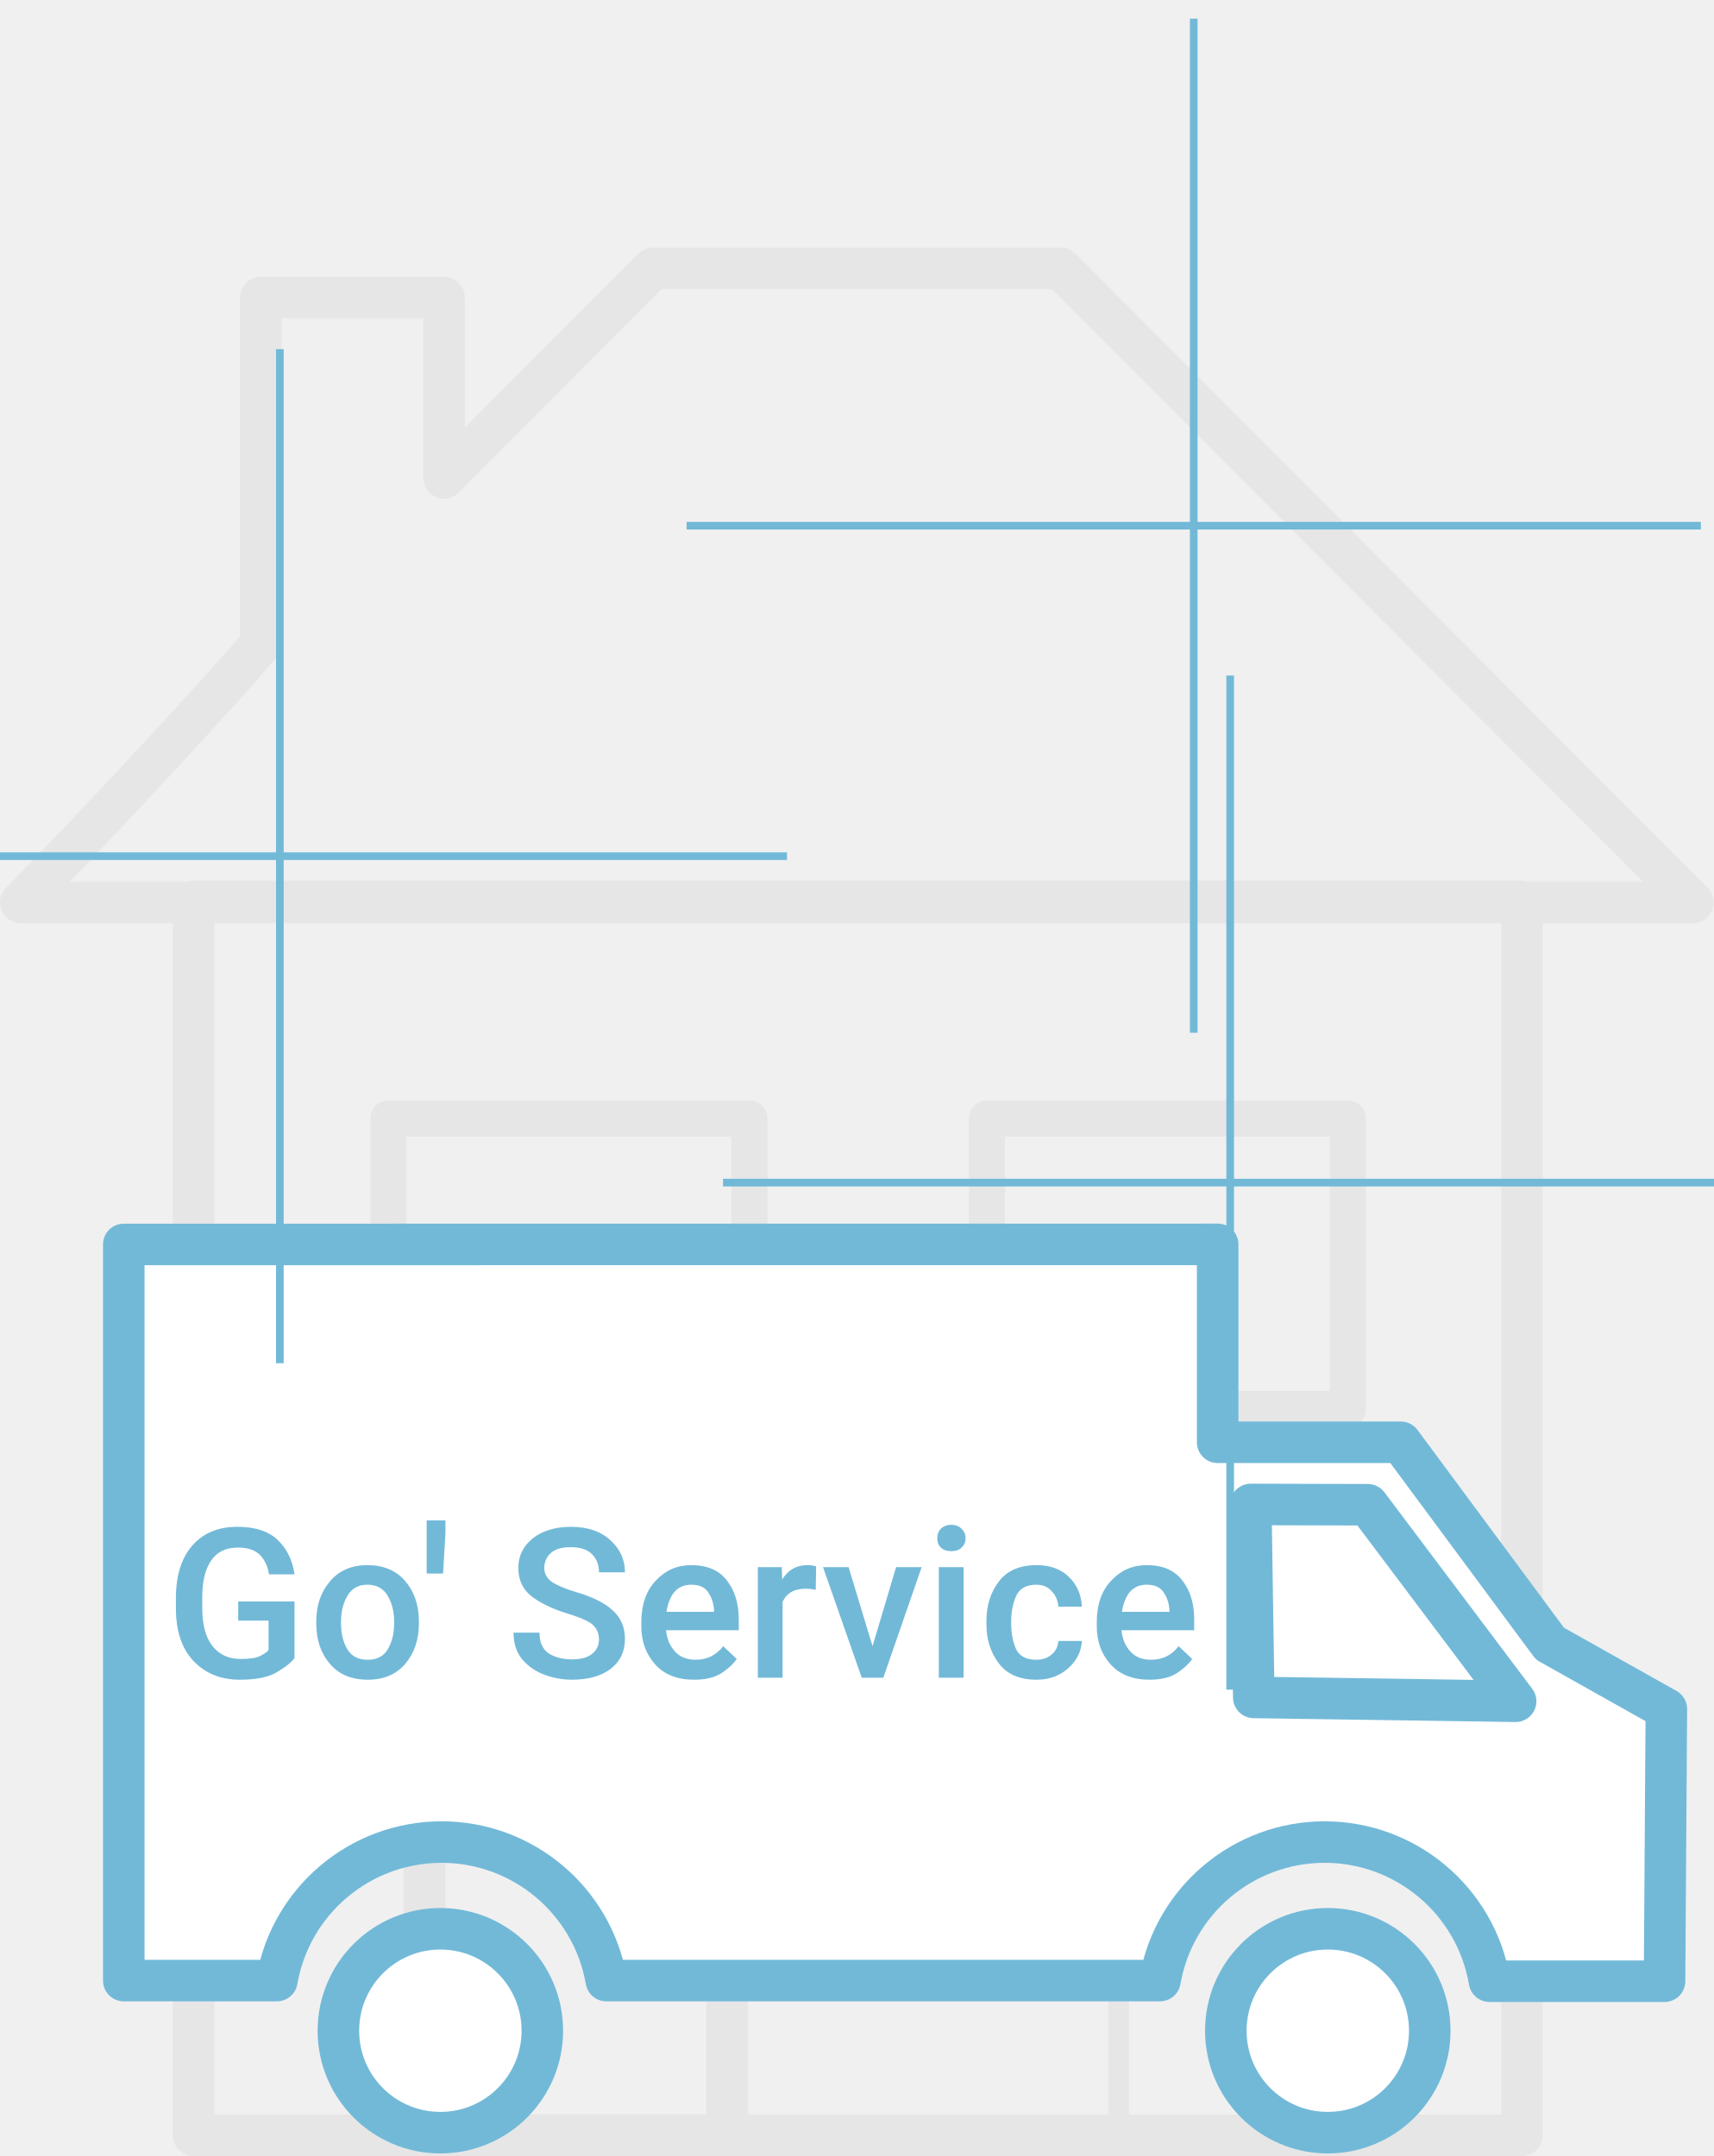
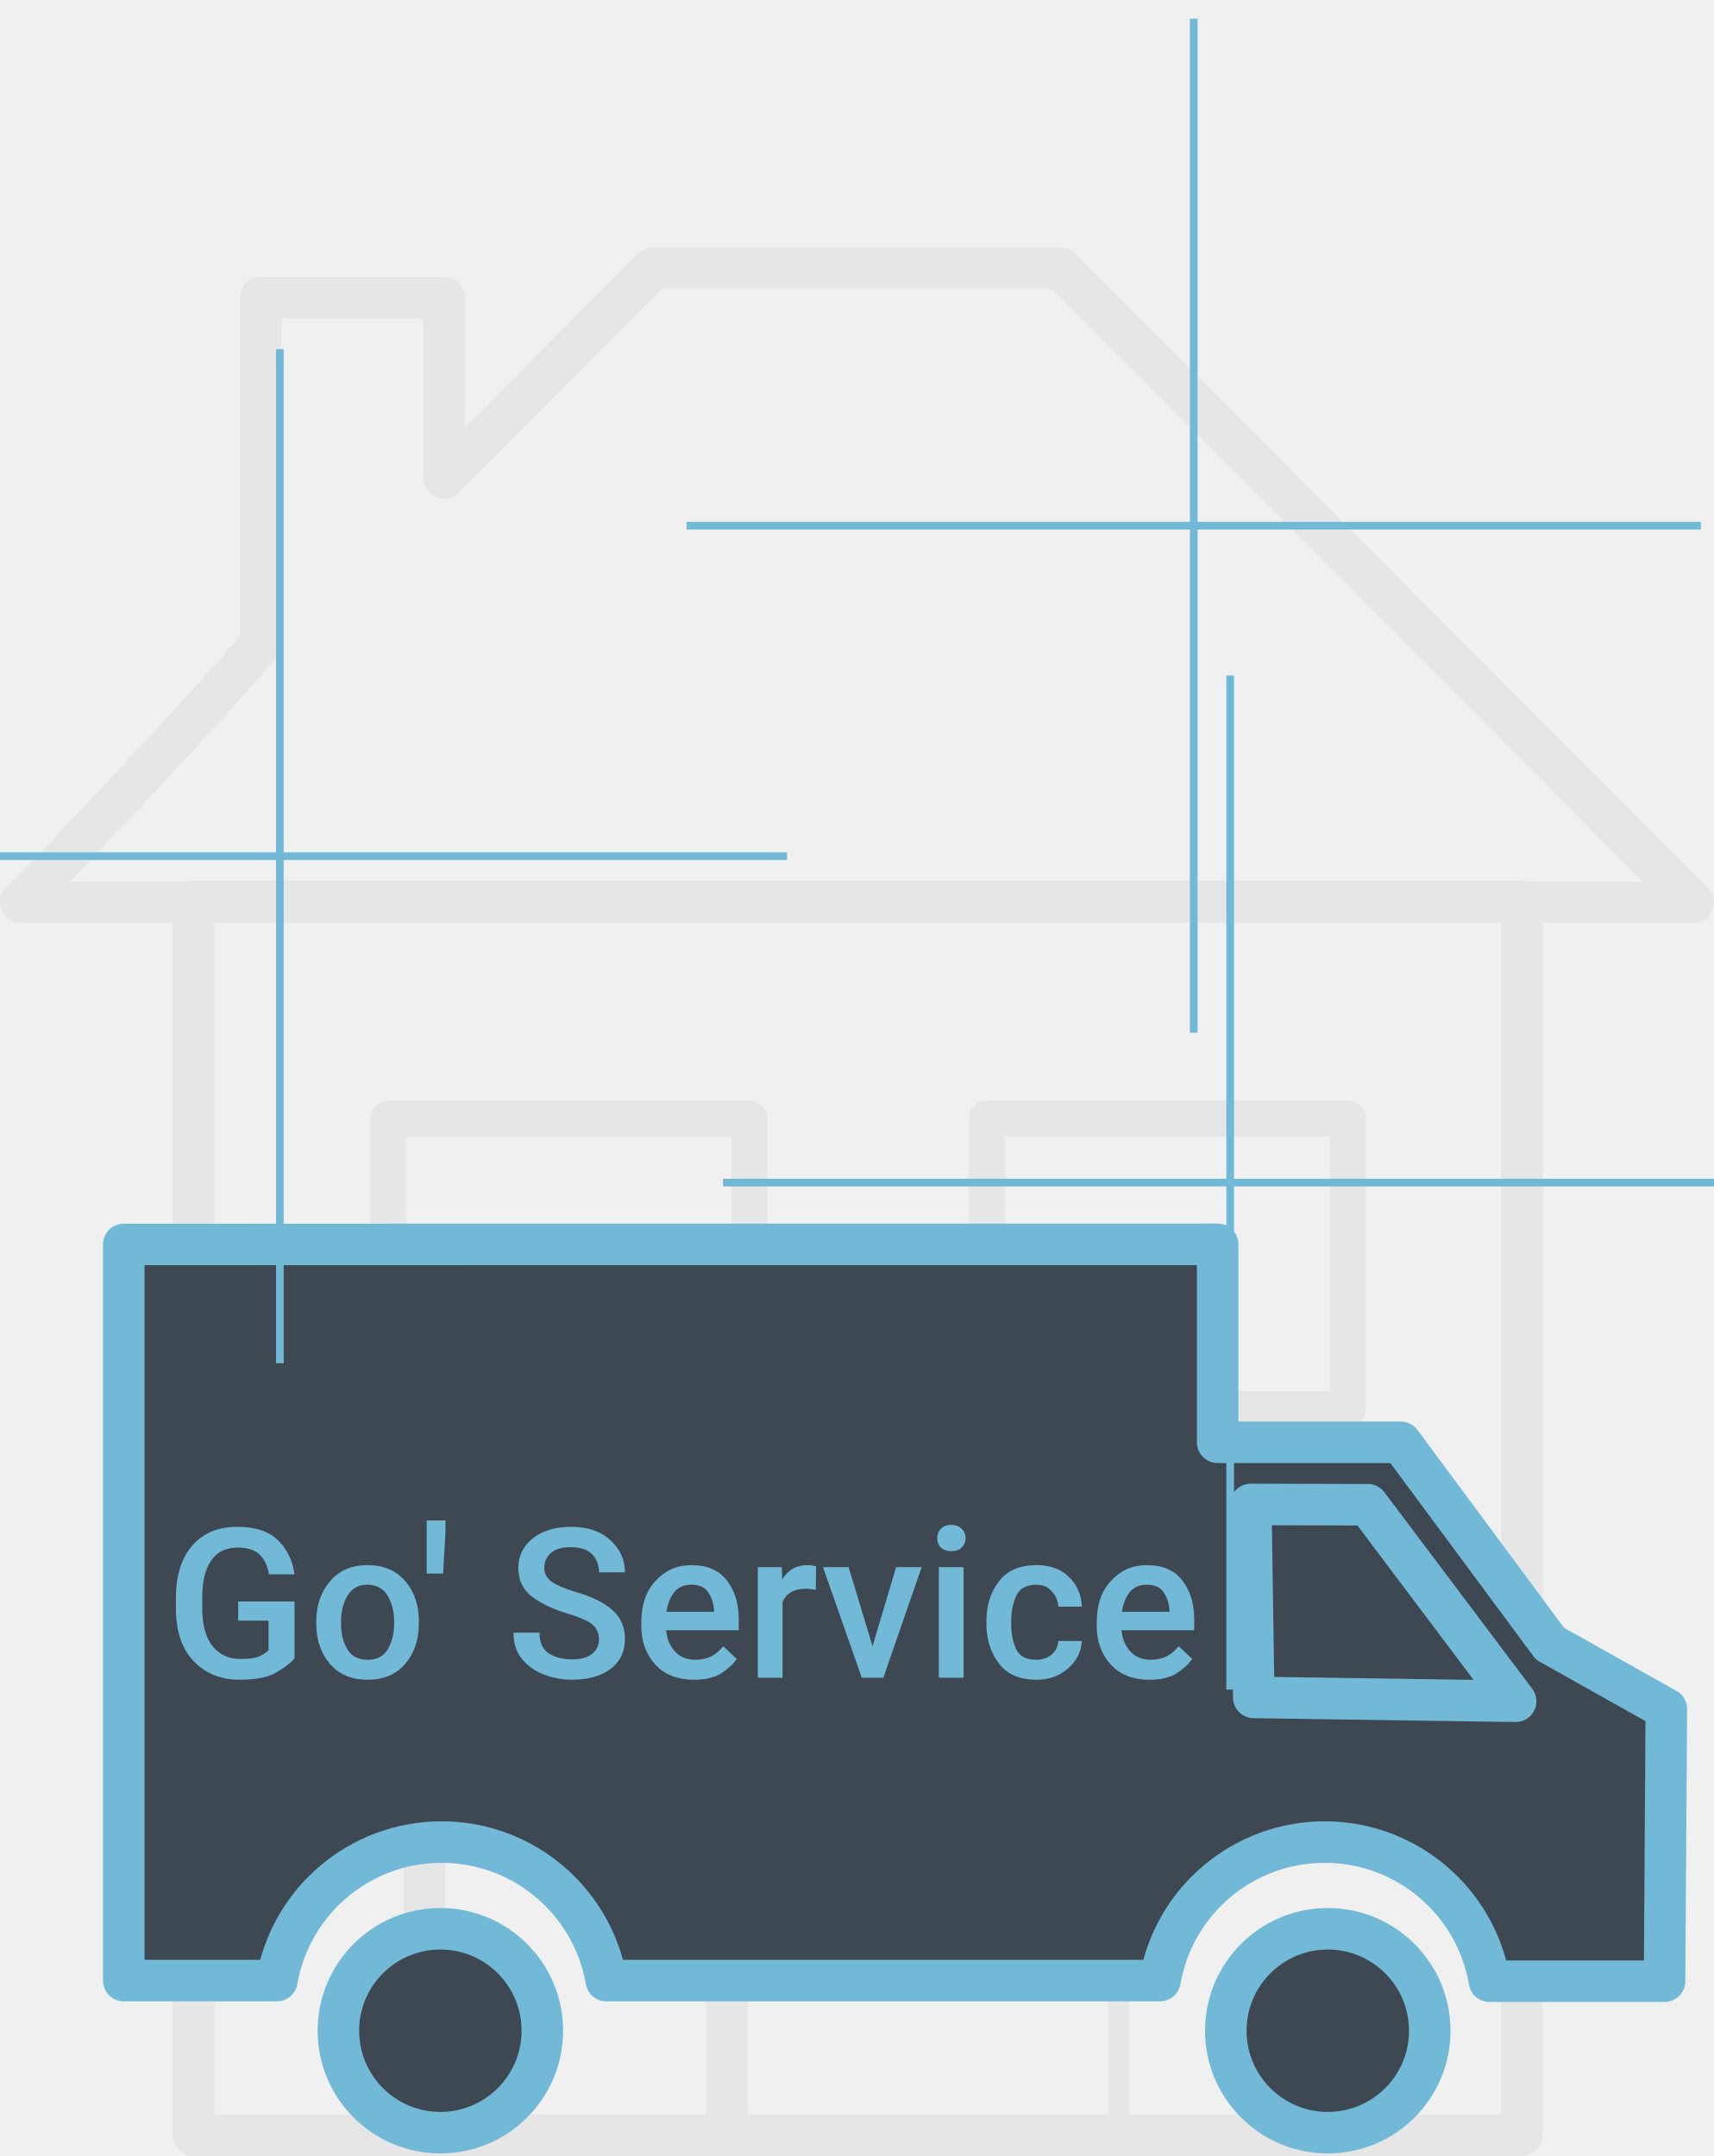
<svg xmlns="http://www.w3.org/2000/svg" width="253.433" height="318.918" viewBox="0 0 67.054 84.38" version="1.1" id="svg1966">
  <defs id="defs1960" />
  <g id="layer1" transform="translate(17.44529,-258.2445)">
    <rect y="293.523" x="-9.871" height="48.289" width="51.975" id="rect8834" style="opacity:1;fill:none;fill-opacity:1;stroke:#e6e6e6;stroke-width:1.625;stroke-linecap:round;stroke-linejoin:round;stroke-miterlimit:4;stroke-dasharray:none;stroke-opacity:1" />
    <rect style="opacity:1;fill:none;fill-opacity:1;stroke:#e6e6e6;stroke-width:1.625;stroke-linecap:round;stroke-linejoin:round;stroke-miterlimit:4;stroke-dasharray:none;stroke-opacity:1" id="rect8846" width="11.841" height="17.975" x="-0.835" y="323.83" />
    <path id="path7098" d="m 8.099,268.751 -8.168,8.195 v -7.052 H -7.241 v 13.538 c -1.348,1.665 -7.385,8.119 -9.392,10.131 H -0.668 32.831 48.796 L 24.065,268.751 Z" style="opacity:1;fill:none;fill-opacity:1;stroke:#e6e6e6;stroke-width:1.625;stroke-linecap:square;stroke-linejoin:round;stroke-miterlimit:4;stroke-dasharray:none;stroke-opacity:1" />
    <path style="fill:#cccccc;stroke:#e6e6e6;stroke-width:0.813px;stroke-linecap:butt;stroke-linejoin:miter;stroke-opacity:0.957" d="M 26.326,341.97 V 330.45" id="path12126" />
-     <rect style="opacity:1;fill:#ffffff;fill-opacity:1;stroke:#e6e6e6;stroke-width:0.813;stroke-linecap:round;stroke-linejoin:round;stroke-miterlimit:4;stroke-dasharray:none;stroke-opacity:1" id="rect12130" width="18.211" height="7.927" x="17.39" y="322.201" />
-     <text xml:space="preserve" style="font-style:normal;font-variant:normal;font-weight:500;font-stretch:normal;font-size:4.875px;line-height:4.571px;font-family:Roboto;-inkscape-font-specification:'Roboto, Medium';font-variant-ligatures:normal;font-variant-caps:normal;font-variant-numeric:normal;font-feature-settings:normal;text-align:start;letter-spacing:0px;word-spacing:0px;writing-mode:lr-tb;text-anchor:start;fill:#808080;fill-opacity:1;stroke:none;stroke-width:0.813" x="19.341" y="322.774" id="text12134" transform="scale(0.9842939,1.015957)">
-       <tspan id="tspan12132" x="19.341" y="322.774" style="fill:#808080;fill-opacity:1;stroke-width:0.813">SOLGT</tspan>
+     <rect style="opacity:1;fill:#3d4853;fill-opacity:1;stroke:#e6e6e6;stroke-width:0.813;stroke-linecap:round;stroke-linejoin:round;stroke-miterlimit:4;stroke-dasharray:none;stroke-opacity:1" id="rect12130" width="18.211" height="7.927" x="17.39" y="322.201" />
+     <text xml:space="preserve" style="font-style:normal;font-variant:normal;font-weight:500;font-stretch:normal;font-size:4.875px;line-height:4.571px;font-family:Roboto;-inkscape-font-specification:'Roboto, Medium';font-variant-ligatures:normal;font-variant-caps:normal;font-variant-numeric:normal;font-feature-settings:normal;text-align:start;letter-spacing:0px;word-spacing:0px;writing-mode:lr-tb;text-anchor:start;fill:#ffffff;fill-opacity:1;stroke:none;stroke-width:0.813" x="19.341" y="322.774" id="text12134" transform="scale(0.9842939,1.015957)">
+       <tspan id="tspan12132" x="19.341" y="322.774" style="fill:#ffffff;fill-opacity:1;stroke-width:0.813">SOLGT</tspan>
    </text>
    <rect y="302.021" x="-2.245" height="11.368" width="14.122" id="rect12136" style="opacity:1;fill:none;fill-opacity:1;stroke:#e6e6e6;stroke-width:1.412;stroke-linecap:round;stroke-linejoin:round;stroke-miterlimit:4;stroke-dasharray:none;stroke-opacity:1" />
    <rect style="opacity:1;fill:none;fill-opacity:1;stroke:#e6e6e6;stroke-width:1.412;stroke-linecap:round;stroke-linejoin:round;stroke-miterlimit:4;stroke-dasharray:none;stroke-opacity:1" id="rect12138" width="14.122" height="11.368" x="21.174" y="302.021" />
    <g id="g12124" transform="matrix(3.071481,0,0,3.071481,-32.67714,-709.2726)">
-       <path d="m 23.173,340.876 a 1.299,1.299 0 0 1 -1.299,1.299 1.299,1.299 0 0 1 -1.299,-1.299 1.299,1.299 0 0 1 1.299,-1.299 1.299,1.299 0 0 1 1.299,1.299 z m -11.305,0 a 1.299,1.299 0 0 1 -1.299,1.299 1.299,1.299 0 0 1 -1.299,-1.299 1.299,1.299 0 0 1 1.299,-1.299 1.299,1.299 0 0 1 1.299,1.299 z m 9.025,-6.706 0.038,2.459 3.336,0.049 -1.883,-2.504 z M 6.536,330.857 v 9.38 h 1.95 c 0.178,-1.02 1.062,-1.764 2.098,-1.765 1.036,1.9e-4 1.921,0.745 2.099,1.765 h 7.053 c 0.178,-1.02 1.062,-1.764 2.097,-1.765 1.039,7e-5 1.926,0.749 2.101,1.773 h 2.23 l 0.023,-3.468 -1.483,-0.833 -1.9,-2.566 h -2.333 v -2.522 z" style="opacity:1;fill:#ffffff;fill-opacity:1;stroke:#72b9d8;stroke-width:0.529;stroke-linecap:square;stroke-linejoin:round;stroke-miterlimit:4;stroke-dasharray:none;stroke-opacity:1" id="car" />
+       <path d="m 23.173,340.876 a 1.299,1.299 0 0 1 -1.299,1.299 1.299,1.299 0 0 1 -1.299,-1.299 1.299,1.299 0 0 1 1.299,-1.299 1.299,1.299 0 0 1 1.299,1.299 z m -11.305,0 a 1.299,1.299 0 0 1 -1.299,1.299 1.299,1.299 0 0 1 -1.299,-1.299 1.299,1.299 0 0 1 1.299,-1.299 1.299,1.299 0 0 1 1.299,1.299 z m 9.025,-6.706 0.038,2.459 3.336,0.049 -1.883,-2.504 z M 6.536,330.857 v 9.38 h 1.95 c 0.178,-1.02 1.062,-1.764 2.098,-1.765 1.036,1.9e-4 1.921,0.745 2.099,1.765 h 7.053 c 0.178,-1.02 1.062,-1.764 2.097,-1.765 1.039,7e-5 1.926,0.749 2.101,1.773 h 2.23 l 0.023,-3.468 -1.483,-0.833 -1.9,-2.566 h -2.333 v -2.522 z" style="opacity:1;fill:#3d4853;fill-opacity:1;stroke:#72b9d8;stroke-width:0.529;stroke-linecap:square;stroke-linejoin:round;stroke-miterlimit:4;stroke-dasharray:none;stroke-opacity:1" id="car" />
    </g>
    <text xml:space="preserve" style="font-style:normal;font-variant:normal;font-weight:500;font-stretch:normal;font-size:8.204px;line-height:7.692px;font-family:Roboto;-inkscape-font-specification:'Roboto, Medium';font-variant-ligatures:normal;font-variant-caps:normal;font-variant-numeric:normal;font-feature-settings:normal;text-align:start;letter-spacing:0px;word-spacing:0px;writing-mode:lr-tb;text-anchor:start;fill:#72b9d8;fill-opacity:1;stroke:none;stroke-width:0.308" x="-10.984" y="323.909" id="car-logo">
      <tspan id="tspan12146" x="-10.984" y="323.909" style="fill:#72b9d8;fill-opacity:1;stroke-width:0.308">Go' Service</tspan>
    </text>
    <path style="fill:none;stroke:#72b9d8;stroke-width:39.688;stroke-linecap:butt;stroke-linejoin:round;stroke-miterlimit:4;stroke-dasharray:none;stroke-opacity:1" d="m 29.113,278.819 h 0.3" id="star1-side-1" />
    <path id="star1-side-1" d="m 29.263,278.669 v 0.3" style="fill:none;stroke:#72b9d8;stroke-width:39.688;stroke-linecap:butt;stroke-linejoin:round;stroke-miterlimit:4;stroke-dasharray:none;stroke-opacity:1" />
    <path style="fill:none;stroke:#72b9d8;stroke-width:39.688;stroke-linecap:butt;stroke-linejoin:round;stroke-miterlimit:4;stroke-dasharray:none;stroke-opacity:1" d="m -6.645,291.753 h 0.3" id="star2-side-1" />
    <path id="star2-side-2" d="m -6.495,291.603 v 0.3" style="fill:none;stroke:#72b9d8;stroke-width:39.688;stroke-linecap:butt;stroke-linejoin:round;stroke-miterlimit:4;stroke-dasharray:none;stroke-opacity:1" />
    <path style="fill:none;stroke:#72b9d8;stroke-width:39.688;stroke-linecap:butt;stroke-linejoin:round;stroke-miterlimit:4;stroke-dasharray:none;stroke-opacity:1" d="m 30.539,304.528 h 0.3" id="star3-side-1" />
    <path id="star3-side-2" d="m 30.689,304.378 v 0.3" style="fill:none;stroke:#72b9d8;stroke-width:39.688;stroke-linecap:butt;stroke-linejoin:round;stroke-miterlimit:4;stroke-dasharray:none;stroke-opacity:1" />
  </g>
</svg>
